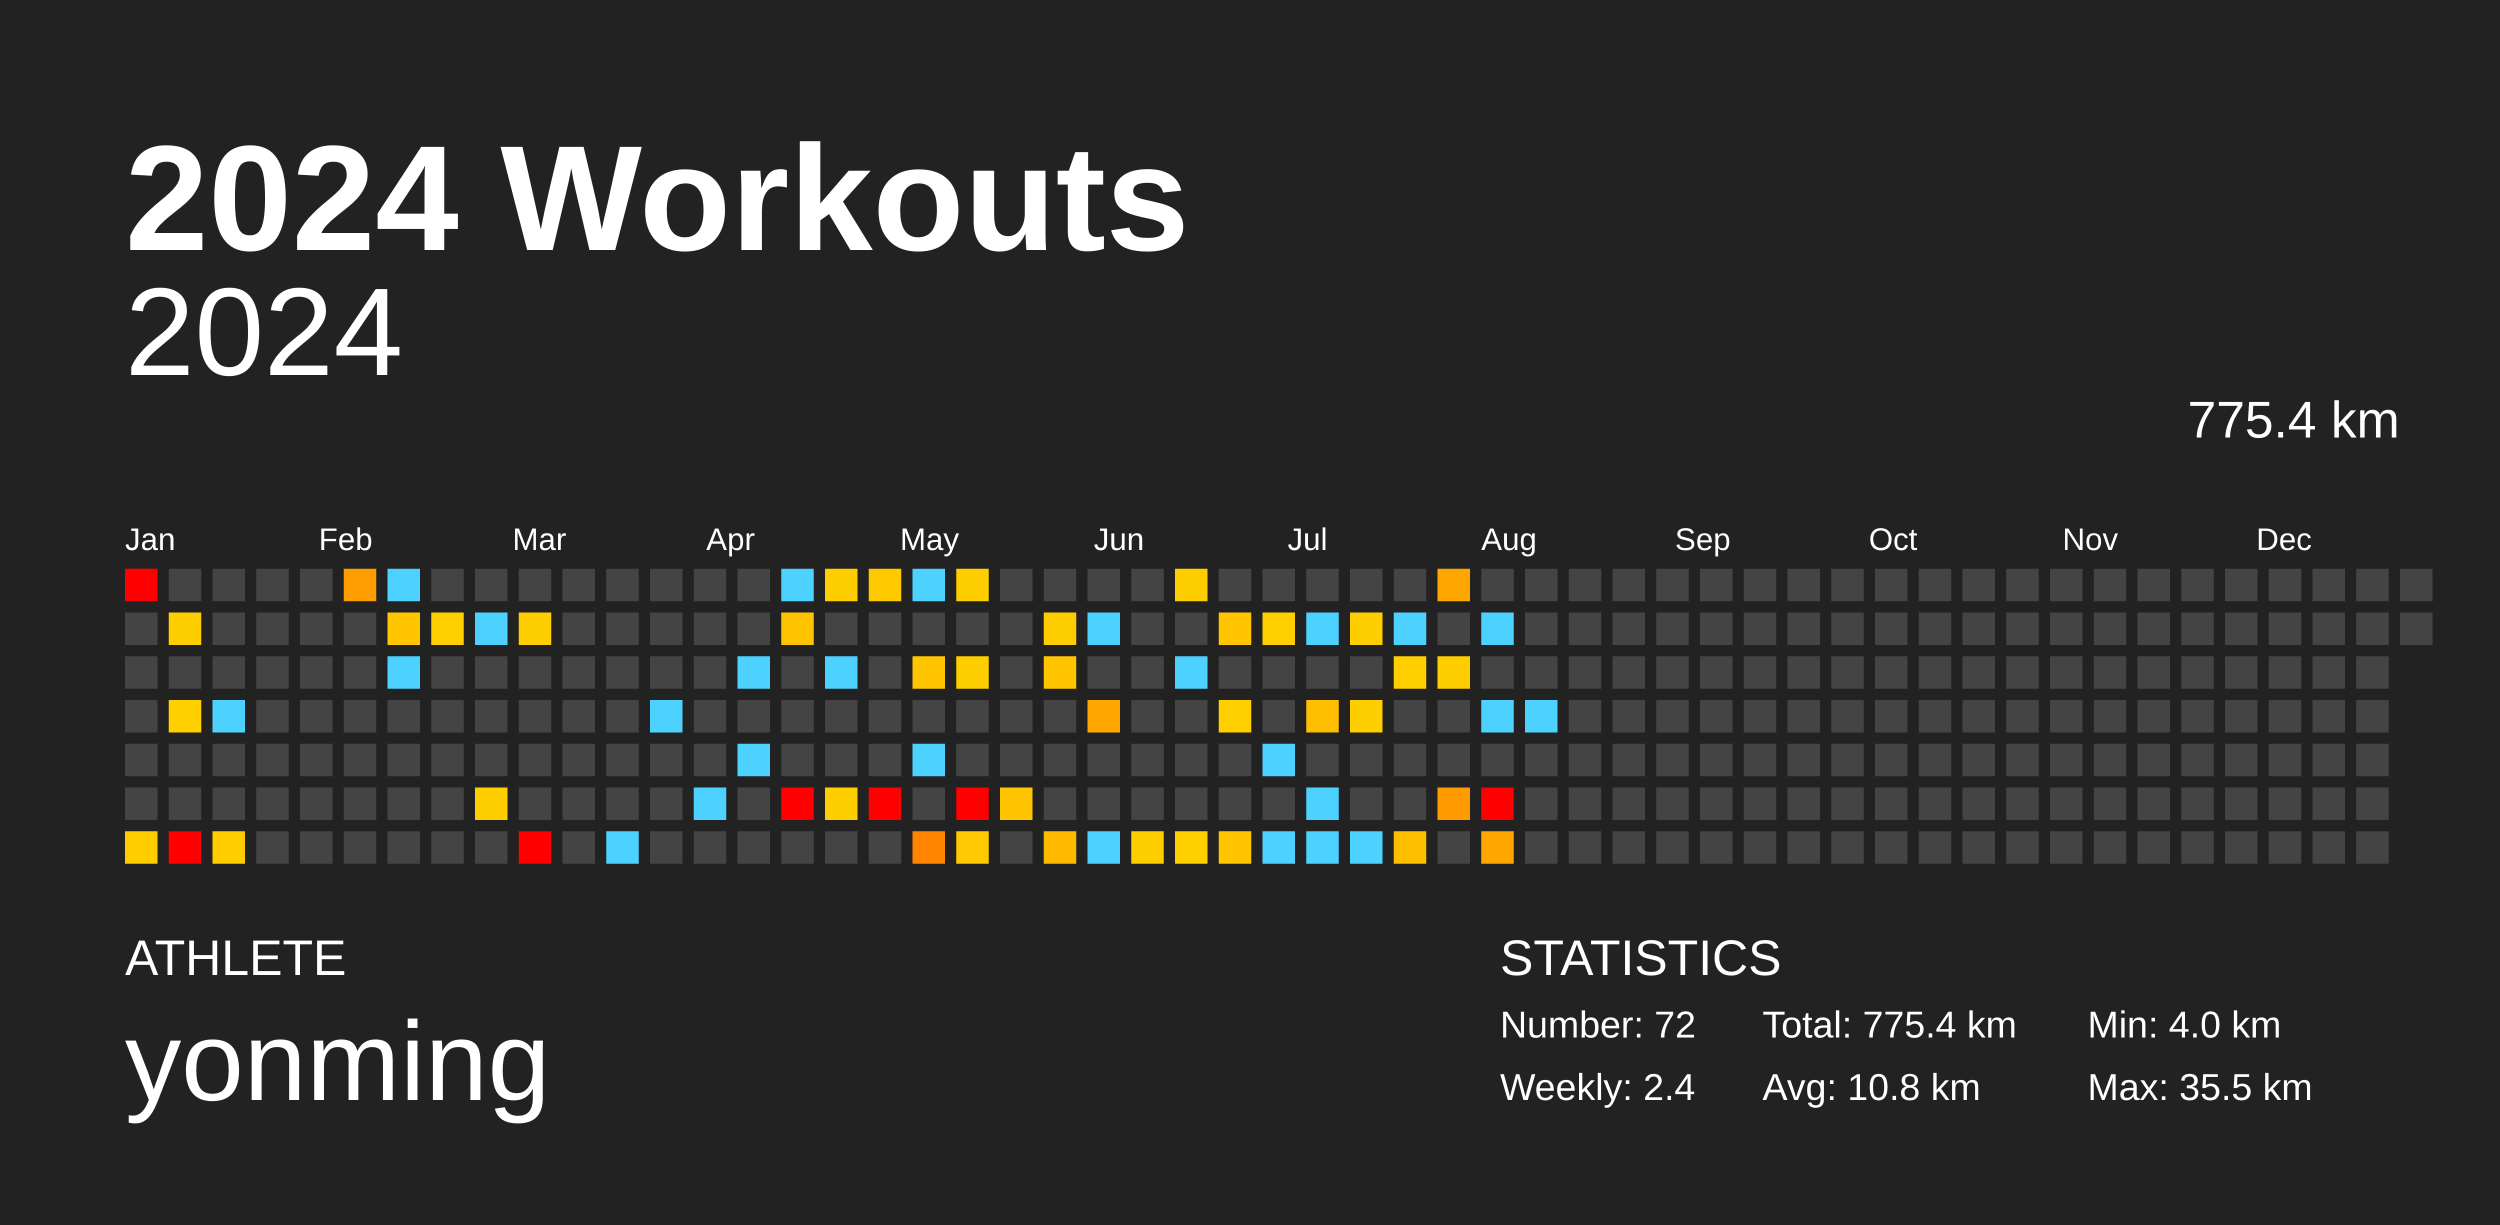
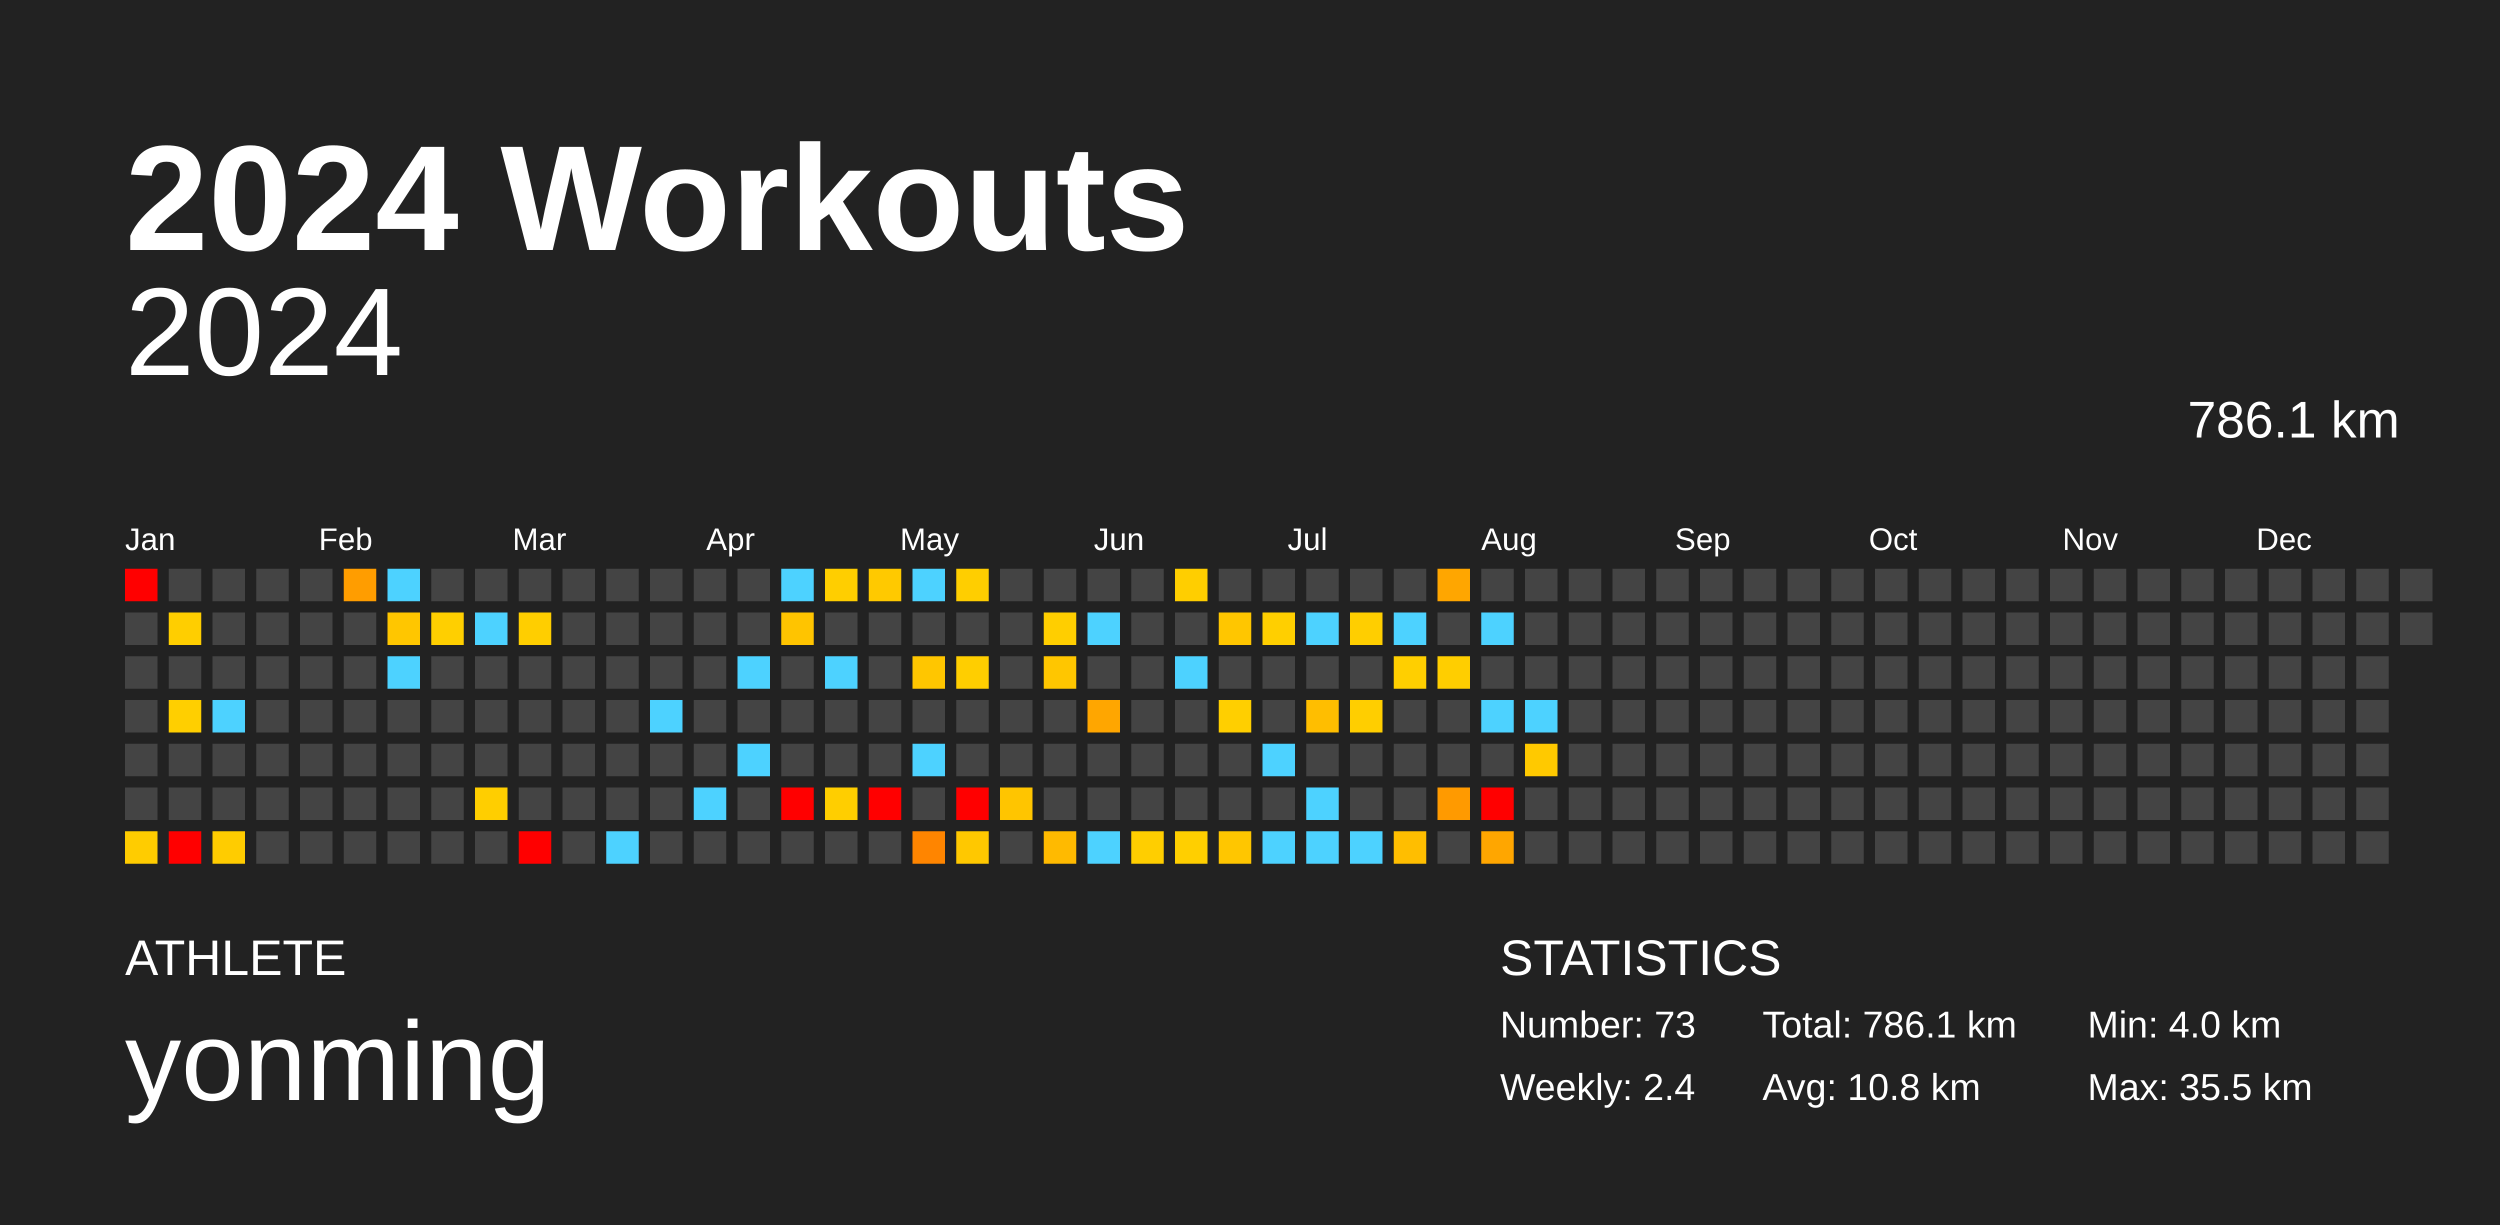
<svg xmlns="http://www.w3.org/2000/svg" baseProfile="full" height="98mm" version="1.1" viewBox="0,0,200,98" width="200mm">
  <defs />
  <rect fill="#222222" height="98" width="200" x="0" y="0" />
  <text fill="#FFFFFF" style="font-size:12px; font-family:Arial; font-weight:bold;" x="10" y="20">2024 Workouts</text>
  <text fill="#FFFFFF" style="font-size:4px; font-family:Arial" x="10" y="78">ATHLETE</text>
  <text fill="#FFFFFF" style="font-size:9px; font-family:Arial" x="10" y="88">yonming</text>
  <text fill="#FFFFFF" style="font-size:4px; font-family:Arial" x="120" y="78">STATISTICS</text>
-   <text fill="#FFFFFF" style="font-size:3px; font-family:Arial" x="120" y="83">Number: 72</text>
+   <text fill="#FFFFFF" style="font-size:3px; font-family:Arial" x="120" y="83">Number: 73</text>
  <text fill="#FFFFFF" style="font-size:3px; font-family:Arial" x="120" y="88">Weekly: 2.4</text>
-   <text fill="#FFFFFF" style="font-size:3px; font-family:Arial" x="141" y="83">Total: 775.4 km</text>
+   <text fill="#FFFFFF" style="font-size:3px; font-family:Arial" x="141" y="83">Total: 786.1 km</text>
  <text fill="#FFFFFF" style="font-size:3px; font-family:Arial" x="141" y="88">Avg: 10.8 km</text>
  <text fill="#FFFFFF" style="font-size:3px; font-family:Arial" x="167" y="83">Min: 4.0 km</text>
  <text fill="#FFFFFF" style="font-size:3px; font-family:Arial" x="167" y="88">Max: 35.5 km</text>
  <text alignment-baseline="hanging" fill="#FFFFFF" style="font-size:10.0px; font-family:Arial;" x="10" y="30">2024</text>
-   <text alignment-baseline="hanging" fill="#FFFFFF" style="font-size:4.125px; font-family:Arial;" x="175" y="35">775.4 km</text>
+   <text alignment-baseline="hanging" fill="#FFFFFF" style="font-size:4.125px; font-family:Arial;" x="175" y="35">786.1 km</text>
  <text fill="#FFFFFF" style="font-size:2.5px; font-family:Arial" x="10.0" y="44">Jan</text>
  <text fill="#FFFFFF" style="font-size:2.5px; font-family:Arial" x="25.5" y="44">Feb</text>
  <text fill="#FFFFFF" style="font-size:2.5px; font-family:Arial" x="41.0" y="44">Mar</text>
  <text fill="#FFFFFF" style="font-size:2.5px; font-family:Arial" x="56.5" y="44">Apr</text>
  <text fill="#FFFFFF" style="font-size:2.5px; font-family:Arial" x="72.0" y="44">May</text>
  <text fill="#FFFFFF" style="font-size:2.5px; font-family:Arial" x="87.5" y="44">Jun</text>
  <text fill="#FFFFFF" style="font-size:2.5px; font-family:Arial" x="103.0" y="44">Jul</text>
  <text fill="#FFFFFF" style="font-size:2.5px; font-family:Arial" x="118.5" y="44">Aug</text>
  <text fill="#FFFFFF" style="font-size:2.5px; font-family:Arial" x="134.0" y="44">Sep</text>
  <text fill="#FFFFFF" style="font-size:2.5px; font-family:Arial" x="149.5" y="44">Oct</text>
  <text fill="#FFFFFF" style="font-size:2.5px; font-family:Arial" x="165.0" y="44">Nov</text>
  <text fill="#FFFFFF" style="font-size:2.5px; font-family:Arial" x="180.5" y="44">Dec</text>
  <rect fill="red" height="2.6" width="2.6" x="10.0" y="45.5" />
  <rect fill="#444444" height="2.6" width="2.6" x="10.0" y="49.0" />
  <rect fill="#444444" height="2.6" width="2.6" x="10.0" y="52.5" />
  <rect fill="#444444" height="2.6" width="2.6" x="10.0" y="56.0" />
  <rect fill="#444444" height="2.6" width="2.6" x="10.0" y="59.5" />
  <rect fill="#444444" height="2.6" width="2.6" x="10.0" y="63.0" />
  <rect fill="#ffcc00" height="2.6" width="2.6" x="10.0" y="66.5" />
  <rect fill="#444444" height="2.6" width="2.6" x="13.5" y="45.5" />
  <rect fill="#ffce00" height="2.6" width="2.6" x="13.5" y="49.0" />
  <rect fill="#444444" height="2.6" width="2.6" x="13.5" y="52.5" />
  <rect fill="#ffcf00" height="2.6" width="2.6" x="13.5" y="56.0" />
  <rect fill="#444444" height="2.6" width="2.6" x="13.5" y="59.5" />
  <rect fill="#444444" height="2.6" width="2.6" x="13.5" y="63.0" />
  <rect fill="red" height="2.6" width="2.6" x="13.5" y="66.5" />
  <rect fill="#444444" height="2.6" width="2.6" x="17.0" y="45.5" />
  <rect fill="#444444" height="2.6" width="2.6" x="17.0" y="49.0" />
  <rect fill="#444444" height="2.6" width="2.6" x="17.0" y="52.5" />
  <rect fill="#4dd2ff" height="2.6" width="2.6" x="17.0" y="56.0" />
  <rect fill="#444444" height="2.6" width="2.6" x="17.0" y="59.5" />
  <rect fill="#444444" height="2.6" width="2.6" x="17.0" y="63.0" />
  <rect fill="#ffcc00" height="2.6" width="2.6" x="17.0" y="66.5" />
  <rect fill="#444444" height="2.6" width="2.6" x="20.5" y="45.5" />
  <rect fill="#444444" height="2.6" width="2.6" x="20.5" y="49.0" />
  <rect fill="#444444" height="2.6" width="2.6" x="20.5" y="52.5" />
  <rect fill="#444444" height="2.6" width="2.6" x="20.5" y="56.0" />
  <rect fill="#444444" height="2.6" width="2.6" x="20.5" y="59.5" />
  <rect fill="#444444" height="2.6" width="2.6" x="20.5" y="63.0" />
  <rect fill="#444444" height="2.6" width="2.6" x="20.5" y="66.5" />
  <rect fill="#444444" height="2.6" width="2.6" x="24.0" y="45.5" />
  <rect fill="#444444" height="2.6" width="2.6" x="24.0" y="49.0" />
  <rect fill="#444444" height="2.6" width="2.6" x="24.0" y="52.5" />
  <rect fill="#444444" height="2.6" width="2.6" x="24.0" y="56.0" />
  <rect fill="#444444" height="2.6" width="2.6" x="24.0" y="59.5" />
  <rect fill="#444444" height="2.6" width="2.6" x="24.0" y="63.0" />
  <rect fill="#444444" height="2.6" width="2.6" x="24.0" y="66.5" />
  <rect fill="#ff9d00" height="2.6" width="2.6" x="27.5" y="45.5" />
  <rect fill="#444444" height="2.6" width="2.6" x="27.5" y="49.0" />
  <rect fill="#444444" height="2.6" width="2.6" x="27.5" y="52.5" />
  <rect fill="#444444" height="2.6" width="2.6" x="27.5" y="56.0" />
  <rect fill="#444444" height="2.6" width="2.6" x="27.5" y="59.5" />
  <rect fill="#444444" height="2.6" width="2.6" x="27.5" y="63.0" />
  <rect fill="#444444" height="2.6" width="2.6" x="27.5" y="66.5" />
  <rect fill="#4dd2ff" height="2.6" width="2.6" x="31.0" y="45.5" />
  <rect fill="#ffc600" height="2.6" width="2.6" x="31.0" y="49.0" />
  <rect fill="#4dd2ff" height="2.6" width="2.6" x="31.0" y="52.5" />
  <rect fill="#444444" height="2.6" width="2.6" x="31.0" y="56.0" />
  <rect fill="#444444" height="2.6" width="2.6" x="31.0" y="59.5" />
  <rect fill="#444444" height="2.6" width="2.6" x="31.0" y="63.0" />
  <rect fill="#444444" height="2.6" width="2.6" x="31.0" y="66.5" />
  <rect fill="#444444" height="2.6" width="2.6" x="34.5" y="45.5" />
  <rect fill="#ffcf00" height="2.6" width="2.6" x="34.5" y="49.0" />
  <rect fill="#444444" height="2.6" width="2.6" x="34.5" y="52.5" />
  <rect fill="#444444" height="2.6" width="2.6" x="34.5" y="56.0" />
  <rect fill="#444444" height="2.6" width="2.6" x="34.5" y="59.5" />
  <rect fill="#444444" height="2.6" width="2.6" x="34.5" y="63.0" />
  <rect fill="#444444" height="2.6" width="2.6" x="34.5" y="66.5" />
  <rect fill="#444444" height="2.6" width="2.6" x="38.0" y="45.5" />
  <rect fill="#4dd2ff" height="2.6" width="2.6" x="38.0" y="49.0" />
  <rect fill="#444444" height="2.6" width="2.6" x="38.0" y="52.5" />
  <rect fill="#444444" height="2.6" width="2.6" x="38.0" y="56.0" />
  <rect fill="#444444" height="2.6" width="2.6" x="38.0" y="59.5" />
  <rect fill="#ffce00" height="2.6" width="2.6" x="38.0" y="63.0" />
  <rect fill="#444444" height="2.6" width="2.6" x="38.0" y="66.5" />
  <rect fill="#444444" height="2.6" width="2.6" x="41.5" y="45.5" />
  <rect fill="#ffce00" height="2.6" width="2.6" x="41.5" y="49.0" />
  <rect fill="#444444" height="2.6" width="2.6" x="41.5" y="52.5" />
  <rect fill="#444444" height="2.6" width="2.6" x="41.5" y="56.0" />
  <rect fill="#444444" height="2.6" width="2.6" x="41.5" y="59.5" />
  <rect fill="#444444" height="2.6" width="2.6" x="41.5" y="63.0" />
  <rect fill="red" height="2.6" width="2.6" x="41.5" y="66.5" />
  <rect fill="#444444" height="2.6" width="2.6" x="45.0" y="45.5" />
  <rect fill="#444444" height="2.6" width="2.6" x="45.0" y="49.0" />
  <rect fill="#444444" height="2.6" width="2.6" x="45.0" y="52.5" />
  <rect fill="#444444" height="2.6" width="2.6" x="45.0" y="56.0" />
  <rect fill="#444444" height="2.6" width="2.6" x="45.0" y="59.5" />
  <rect fill="#444444" height="2.6" width="2.6" x="45.0" y="63.0" />
  <rect fill="#444444" height="2.6" width="2.6" x="45.0" y="66.5" />
  <rect fill="#444444" height="2.6" width="2.6" x="48.5" y="45.5" />
  <rect fill="#444444" height="2.6" width="2.6" x="48.5" y="49.0" />
  <rect fill="#444444" height="2.6" width="2.6" x="48.5" y="52.5" />
  <rect fill="#444444" height="2.6" width="2.6" x="48.5" y="56.0" />
  <rect fill="#444444" height="2.6" width="2.6" x="48.5" y="59.5" />
  <rect fill="#444444" height="2.6" width="2.6" x="48.5" y="63.0" />
  <rect fill="#4dd2ff" height="2.6" width="2.6" x="48.5" y="66.5" />
  <rect fill="#444444" height="2.6" width="2.6" x="52.0" y="45.5" />
  <rect fill="#444444" height="2.6" width="2.6" x="52.0" y="49.0" />
  <rect fill="#444444" height="2.6" width="2.6" x="52.0" y="52.5" />
  <rect fill="#4dd2ff" height="2.6" width="2.6" x="52.0" y="56.0" />
  <rect fill="#444444" height="2.6" width="2.6" x="52.0" y="59.5" />
  <rect fill="#444444" height="2.6" width="2.6" x="52.0" y="63.0" />
  <rect fill="#444444" height="2.6" width="2.6" x="52.0" y="66.5" />
  <rect fill="#444444" height="2.6" width="2.6" x="55.5" y="45.5" />
  <rect fill="#444444" height="2.6" width="2.6" x="55.5" y="49.0" />
  <rect fill="#444444" height="2.6" width="2.6" x="55.5" y="52.5" />
  <rect fill="#444444" height="2.6" width="2.6" x="55.5" y="56.0" />
  <rect fill="#444444" height="2.6" width="2.6" x="55.5" y="59.5" />
  <rect fill="#4dd2ff" height="2.6" width="2.6" x="55.5" y="63.0" />
  <rect fill="#444444" height="2.6" width="2.6" x="55.5" y="66.5" />
  <rect fill="#444444" height="2.6" width="2.6" x="59.0" y="45.5" />
  <rect fill="#444444" height="2.6" width="2.6" x="59.0" y="49.0" />
  <rect fill="#4dd2ff" height="2.6" width="2.6" x="59.0" y="52.5" />
  <rect fill="#444444" height="2.6" width="2.6" x="59.0" y="56.0" />
  <rect fill="#4dd2ff" height="2.6" width="2.6" x="59.0" y="59.5" />
  <rect fill="#444444" height="2.6" width="2.6" x="59.0" y="63.0" />
  <rect fill="#444444" height="2.6" width="2.6" x="59.0" y="66.5" />
  <rect fill="#4dd2ff" height="2.6" width="2.6" x="62.5" y="45.5" />
  <rect fill="#ffc400" height="2.6" width="2.6" x="62.5" y="49.0" />
  <rect fill="#444444" height="2.6" width="2.6" x="62.5" y="52.5" />
  <rect fill="#444444" height="2.6" width="2.6" x="62.5" y="56.0" />
  <rect fill="#444444" height="2.6" width="2.6" x="62.5" y="59.5" />
  <rect fill="red" height="2.6" width="2.6" x="62.5" y="63.0" />
  <rect fill="#444444" height="2.6" width="2.6" x="62.5" y="66.5" />
  <rect fill="#ffce00" height="2.6" width="2.6" x="66.0" y="45.5" />
  <rect fill="#444444" height="2.6" width="2.6" x="66.0" y="49.0" />
  <rect fill="#4dd2ff" height="2.6" width="2.6" x="66.0" y="52.5" />
  <rect fill="#444444" height="2.6" width="2.6" x="66.0" y="56.0" />
  <rect fill="#444444" height="2.6" width="2.6" x="66.0" y="59.5" />
  <rect fill="#ffce00" height="2.6" width="2.6" x="66.0" y="63.0" />
  <rect fill="#444444" height="2.6" width="2.6" x="66.0" y="66.5" />
  <rect fill="#ffc900" height="2.6" width="2.6" x="69.5" y="45.5" />
  <rect fill="#444444" height="2.6" width="2.6" x="69.5" y="49.0" />
  <rect fill="#444444" height="2.6" width="2.6" x="69.5" y="52.5" />
  <rect fill="#444444" height="2.6" width="2.6" x="69.5" y="56.0" />
  <rect fill="#444444" height="2.6" width="2.6" x="69.5" y="59.5" />
  <rect fill="red" height="2.6" width="2.6" x="69.5" y="63.0" />
  <rect fill="#444444" height="2.6" width="2.6" x="69.5" y="66.5" />
  <rect fill="#4dd2ff" height="2.6" width="2.6" x="73.0" y="45.5" />
  <rect fill="#444444" height="2.6" width="2.6" x="73.0" y="49.0" />
  <rect fill="#ffc600" height="2.6" width="2.6" x="73.0" y="52.5" />
  <rect fill="#444444" height="2.6" width="2.6" x="73.0" y="56.0" />
  <rect fill="#4dd2ff" height="2.6" width="2.6" x="73.0" y="59.5" />
  <rect fill="#444444" height="2.6" width="2.6" x="73.0" y="63.0" />
  <rect fill="#ff8500" height="2.6" width="2.6" x="73.0" y="66.5" />
  <rect fill="#ffce00" height="2.6" width="2.6" x="76.5" y="45.5" />
  <rect fill="#444444" height="2.6" width="2.6" x="76.5" y="49.0" />
  <rect fill="#ffce00" height="2.6" width="2.6" x="76.5" y="52.5" />
  <rect fill="#444444" height="2.6" width="2.6" x="76.5" y="56.0" />
  <rect fill="#444444" height="2.6" width="2.6" x="76.5" y="59.5" />
  <rect fill="red" height="2.6" width="2.6" x="76.5" y="63.0" />
  <rect fill="#ffc800" height="2.6" width="2.6" x="76.5" y="66.5" />
  <rect fill="#444444" height="2.6" width="2.6" x="80.0" y="45.5" />
  <rect fill="#444444" height="2.6" width="2.6" x="80.0" y="49.0" />
  <rect fill="#444444" height="2.6" width="2.6" x="80.0" y="52.5" />
  <rect fill="#444444" height="2.6" width="2.6" x="80.0" y="56.0" />
  <rect fill="#444444" height="2.6" width="2.6" x="80.0" y="59.5" />
  <rect fill="#ffc500" height="2.6" width="2.6" x="80.0" y="63.0" />
  <rect fill="#444444" height="2.6" width="2.6" x="80.0" y="66.5" />
  <rect fill="#444444" height="2.6" width="2.6" x="83.5" y="45.5" />
  <rect fill="#ffce00" height="2.6" width="2.6" x="83.5" y="49.0" />
  <rect fill="#ffc600" height="2.6" width="2.6" x="83.5" y="52.5" />
  <rect fill="#444444" height="2.6" width="2.6" x="83.5" y="56.0" />
  <rect fill="#444444" height="2.6" width="2.6" x="83.5" y="59.5" />
  <rect fill="#444444" height="2.6" width="2.6" x="83.5" y="63.0" />
  <rect fill="#ffba00" height="2.6" width="2.6" x="83.5" y="66.5" />
  <rect fill="#444444" height="2.6" width="2.6" x="87.0" y="45.5" />
  <rect fill="#4dd2ff" height="2.6" width="2.6" x="87.0" y="49.0" />
  <rect fill="#444444" height="2.6" width="2.6" x="87.0" y="52.5" />
  <rect fill="#ffa600" height="2.6" width="2.6" x="87.0" y="56.0" />
  <rect fill="#444444" height="2.6" width="2.6" x="87.0" y="59.5" />
  <rect fill="#444444" height="2.6" width="2.6" x="87.0" y="63.0" />
  <rect fill="#4dd2ff" height="2.6" width="2.6" x="87.0" y="66.5" />
  <rect fill="#444444" height="2.6" width="2.6" x="90.5" y="45.5" />
  <rect fill="#444444" height="2.6" width="2.6" x="90.5" y="49.0" />
  <rect fill="#444444" height="2.6" width="2.6" x="90.5" y="52.5" />
  <rect fill="#444444" height="2.6" width="2.6" x="90.5" y="56.0" />
  <rect fill="#444444" height="2.6" width="2.6" x="90.5" y="59.5" />
  <rect fill="#444444" height="2.6" width="2.6" x="90.5" y="63.0" />
  <rect fill="#ffce00" height="2.6" width="2.6" x="90.5" y="66.5" />
  <rect fill="#ffce00" height="2.6" width="2.6" x="94.0" y="45.5" />
  <rect fill="#444444" height="2.6" width="2.6" x="94.0" y="49.0" />
  <rect fill="#4dd2ff" height="2.6" width="2.6" x="94.0" y="52.5" />
  <rect fill="#444444" height="2.6" width="2.6" x="94.0" y="56.0" />
  <rect fill="#444444" height="2.6" width="2.6" x="94.0" y="59.5" />
  <rect fill="#444444" height="2.6" width="2.6" x="94.0" y="63.0" />
  <rect fill="#ffcf00" height="2.6" width="2.6" x="94.0" y="66.5" />
  <rect fill="#444444" height="2.6" width="2.6" x="97.5" y="45.5" />
  <rect fill="#ffc600" height="2.6" width="2.6" x="97.5" y="49.0" />
  <rect fill="#444444" height="2.6" width="2.6" x="97.5" y="52.5" />
  <rect fill="#ffcf00" height="2.6" width="2.6" x="97.5" y="56.0" />
  <rect fill="#444444" height="2.6" width="2.6" x="97.5" y="59.5" />
  <rect fill="#444444" height="2.6" width="2.6" x="97.5" y="63.0" />
  <rect fill="#ffc600" height="2.6" width="2.6" x="97.5" y="66.5" />
  <rect fill="#444444" height="2.6" width="2.6" x="101.0" y="45.5" />
  <rect fill="#ffcf00" height="2.6" width="2.6" x="101.0" y="49.0" />
  <rect fill="#444444" height="2.6" width="2.6" x="101.0" y="52.5" />
  <rect fill="#444444" height="2.6" width="2.6" x="101.0" y="56.0" />
  <rect fill="#4dd2ff" height="2.6" width="2.6" x="101.0" y="59.5" />
  <rect fill="#444444" height="2.6" width="2.6" x="101.0" y="63.0" />
  <rect fill="#4dd2ff" height="2.6" width="2.6" x="101.0" y="66.5" />
  <rect fill="#444444" height="2.6" width="2.6" x="104.5" y="45.5" />
  <rect fill="#4dd2ff" height="2.6" width="2.6" x="104.5" y="49.0" />
  <rect fill="#444444" height="2.6" width="2.6" x="104.5" y="52.5" />
  <rect fill="#ffbe00" height="2.6" width="2.6" x="104.5" y="56.0" />
  <rect fill="#444444" height="2.6" width="2.6" x="104.5" y="59.5" />
  <rect fill="#4dd2ff" height="2.6" width="2.6" x="104.5" y="63.0" />
  <rect fill="#4dd2ff" height="2.6" width="2.6" x="104.5" y="66.5" />
  <rect fill="#444444" height="2.6" width="2.6" x="108.0" y="45.5" />
  <rect fill="#ffce00" height="2.6" width="2.6" x="108.0" y="49.0" />
  <rect fill="#444444" height="2.6" width="2.6" x="108.0" y="52.5" />
  <rect fill="#ffce00" height="2.6" width="2.6" x="108.0" y="56.0" />
  <rect fill="#444444" height="2.6" width="2.6" x="108.0" y="59.5" />
  <rect fill="#444444" height="2.6" width="2.6" x="108.0" y="63.0" />
  <rect fill="#4dd2ff" height="2.6" width="2.6" x="108.0" y="66.5" />
  <rect fill="#444444" height="2.6" width="2.6" x="111.5" y="45.5" />
  <rect fill="#4dd2ff" height="2.6" width="2.6" x="111.5" y="49.0" />
  <rect fill="#ffcf00" height="2.6" width="2.6" x="111.5" y="52.5" />
  <rect fill="#444444" height="2.6" width="2.6" x="111.5" y="56.0" />
  <rect fill="#444444" height="2.6" width="2.6" x="111.5" y="59.5" />
  <rect fill="#444444" height="2.6" width="2.6" x="111.5" y="63.0" />
  <rect fill="#ffbe00" height="2.6" width="2.6" x="111.5" y="66.5" />
  <rect fill="#ffa600" height="2.6" width="2.6" x="115.0" y="45.5" />
  <rect fill="#444444" height="2.6" width="2.6" x="115.0" y="49.0" />
  <rect fill="#ffce00" height="2.6" width="2.6" x="115.0" y="52.5" />
  <rect fill="#444444" height="2.6" width="2.6" x="115.0" y="56.0" />
  <rect fill="#444444" height="2.6" width="2.6" x="115.0" y="59.5" />
  <rect fill="#ff9a00" height="2.6" width="2.6" x="115.0" y="63.0" />
  <rect fill="#444444" height="2.6" width="2.6" x="115.0" y="66.5" />
  <rect fill="#444444" height="2.6" width="2.6" x="118.5" y="45.5" />
  <rect fill="#4dd2ff" height="2.6" width="2.6" x="118.5" y="49.0" />
  <rect fill="#444444" height="2.6" width="2.6" x="118.5" y="52.5" />
  <rect fill="#4dd2ff" height="2.6" width="2.6" x="118.5" y="56.0" />
  <rect fill="#444444" height="2.6" width="2.6" x="118.5" y="59.5" />
  <rect fill="red" height="2.6" width="2.6" x="118.5" y="63.0" />
  <rect fill="#ffa600" height="2.6" width="2.6" x="118.5" y="66.5" />
  <rect fill="#444444" height="2.6" width="2.6" x="122.0" y="45.5" />
  <rect fill="#444444" height="2.6" width="2.6" x="122.0" y="49.0" />
  <rect fill="#444444" height="2.6" width="2.6" x="122.0" y="52.5" />
  <rect fill="#4dd2ff" height="2.6" width="2.6" x="122.0" y="56.0" />
-   <rect fill="#444444" height="2.6" width="2.6" x="122.0" y="59.5" />
+   <rect fill="#ffc900" height="2.6" width="2.6" x="122.0" y="59.5" />
  <rect fill="#444444" height="2.6" width="2.6" x="122.0" y="63.0" />
  <rect fill="#444444" height="2.6" width="2.6" x="122.0" y="66.5" />
  <rect fill="#444444" height="2.6" width="2.6" x="125.5" y="45.5" />
  <rect fill="#444444" height="2.6" width="2.6" x="125.5" y="49.0" />
  <rect fill="#444444" height="2.6" width="2.6" x="125.5" y="52.5" />
  <rect fill="#444444" height="2.6" width="2.6" x="125.5" y="56.0" />
  <rect fill="#444444" height="2.6" width="2.6" x="125.5" y="59.5" />
  <rect fill="#444444" height="2.6" width="2.6" x="125.5" y="63.0" />
  <rect fill="#444444" height="2.6" width="2.6" x="125.5" y="66.5" />
  <rect fill="#444444" height="2.6" width="2.6" x="129.0" y="45.5" />
  <rect fill="#444444" height="2.6" width="2.6" x="129.0" y="49.0" />
  <rect fill="#444444" height="2.6" width="2.6" x="129.0" y="52.5" />
  <rect fill="#444444" height="2.6" width="2.6" x="129.0" y="56.0" />
  <rect fill="#444444" height="2.6" width="2.6" x="129.0" y="59.5" />
  <rect fill="#444444" height="2.6" width="2.6" x="129.0" y="63.0" />
  <rect fill="#444444" height="2.6" width="2.6" x="129.0" y="66.5" />
  <rect fill="#444444" height="2.6" width="2.6" x="132.5" y="45.5" />
  <rect fill="#444444" height="2.6" width="2.6" x="132.5" y="49.0" />
  <rect fill="#444444" height="2.6" width="2.6" x="132.5" y="52.5" />
  <rect fill="#444444" height="2.6" width="2.6" x="132.5" y="56.0" />
  <rect fill="#444444" height="2.6" width="2.6" x="132.5" y="59.5" />
  <rect fill="#444444" height="2.6" width="2.6" x="132.5" y="63.0" />
  <rect fill="#444444" height="2.6" width="2.6" x="132.5" y="66.5" />
  <rect fill="#444444" height="2.6" width="2.6" x="136.0" y="45.5" />
  <rect fill="#444444" height="2.6" width="2.6" x="136.0" y="49.0" />
  <rect fill="#444444" height="2.6" width="2.6" x="136.0" y="52.5" />
  <rect fill="#444444" height="2.6" width="2.6" x="136.0" y="56.0" />
  <rect fill="#444444" height="2.6" width="2.6" x="136.0" y="59.5" />
  <rect fill="#444444" height="2.6" width="2.6" x="136.0" y="63.0" />
  <rect fill="#444444" height="2.6" width="2.6" x="136.0" y="66.5" />
  <rect fill="#444444" height="2.6" width="2.6" x="139.5" y="45.5" />
  <rect fill="#444444" height="2.6" width="2.6" x="139.5" y="49.0" />
  <rect fill="#444444" height="2.6" width="2.6" x="139.5" y="52.5" />
  <rect fill="#444444" height="2.6" width="2.6" x="139.5" y="56.0" />
  <rect fill="#444444" height="2.6" width="2.6" x="139.5" y="59.5" />
  <rect fill="#444444" height="2.6" width="2.6" x="139.5" y="63.0" />
  <rect fill="#444444" height="2.6" width="2.6" x="139.5" y="66.5" />
  <rect fill="#444444" height="2.6" width="2.6" x="143.0" y="45.5" />
  <rect fill="#444444" height="2.6" width="2.6" x="143.0" y="49.0" />
  <rect fill="#444444" height="2.6" width="2.6" x="143.0" y="52.5" />
  <rect fill="#444444" height="2.6" width="2.6" x="143.0" y="56.0" />
  <rect fill="#444444" height="2.6" width="2.6" x="143.0" y="59.5" />
  <rect fill="#444444" height="2.6" width="2.6" x="143.0" y="63.0" />
  <rect fill="#444444" height="2.6" width="2.6" x="143.0" y="66.5" />
  <rect fill="#444444" height="2.6" width="2.6" x="146.5" y="45.5" />
  <rect fill="#444444" height="2.6" width="2.6" x="146.5" y="49.0" />
  <rect fill="#444444" height="2.6" width="2.6" x="146.5" y="52.5" />
  <rect fill="#444444" height="2.6" width="2.6" x="146.5" y="56.0" />
  <rect fill="#444444" height="2.6" width="2.6" x="146.5" y="59.5" />
  <rect fill="#444444" height="2.6" width="2.6" x="146.5" y="63.0" />
  <rect fill="#444444" height="2.6" width="2.6" x="146.5" y="66.5" />
  <rect fill="#444444" height="2.6" width="2.6" x="150.0" y="45.5" />
  <rect fill="#444444" height="2.6" width="2.6" x="150.0" y="49.0" />
  <rect fill="#444444" height="2.6" width="2.6" x="150.0" y="52.5" />
  <rect fill="#444444" height="2.6" width="2.6" x="150.0" y="56.0" />
  <rect fill="#444444" height="2.6" width="2.6" x="150.0" y="59.5" />
  <rect fill="#444444" height="2.6" width="2.6" x="150.0" y="63.0" />
  <rect fill="#444444" height="2.6" width="2.6" x="150.0" y="66.5" />
  <rect fill="#444444" height="2.6" width="2.6" x="153.5" y="45.5" />
  <rect fill="#444444" height="2.6" width="2.6" x="153.5" y="49.0" />
  <rect fill="#444444" height="2.6" width="2.6" x="153.5" y="52.5" />
  <rect fill="#444444" height="2.6" width="2.6" x="153.5" y="56.0" />
  <rect fill="#444444" height="2.6" width="2.6" x="153.5" y="59.5" />
  <rect fill="#444444" height="2.6" width="2.6" x="153.5" y="63.0" />
  <rect fill="#444444" height="2.6" width="2.6" x="153.5" y="66.5" />
  <rect fill="#444444" height="2.6" width="2.6" x="157.0" y="45.5" />
  <rect fill="#444444" height="2.6" width="2.6" x="157.0" y="49.0" />
  <rect fill="#444444" height="2.6" width="2.6" x="157.0" y="52.5" />
  <rect fill="#444444" height="2.6" width="2.6" x="157.0" y="56.0" />
  <rect fill="#444444" height="2.6" width="2.6" x="157.0" y="59.5" />
  <rect fill="#444444" height="2.6" width="2.6" x="157.0" y="63.0" />
  <rect fill="#444444" height="2.6" width="2.6" x="157.0" y="66.5" />
  <rect fill="#444444" height="2.6" width="2.6" x="160.5" y="45.5" />
  <rect fill="#444444" height="2.6" width="2.6" x="160.5" y="49.0" />
  <rect fill="#444444" height="2.6" width="2.6" x="160.5" y="52.5" />
  <rect fill="#444444" height="2.6" width="2.6" x="160.5" y="56.0" />
  <rect fill="#444444" height="2.6" width="2.6" x="160.5" y="59.5" />
  <rect fill="#444444" height="2.6" width="2.6" x="160.5" y="63.0" />
  <rect fill="#444444" height="2.6" width="2.6" x="160.5" y="66.5" />
  <rect fill="#444444" height="2.6" width="2.6" x="164.0" y="45.5" />
  <rect fill="#444444" height="2.6" width="2.6" x="164.0" y="49.0" />
  <rect fill="#444444" height="2.6" width="2.6" x="164.0" y="52.5" />
  <rect fill="#444444" height="2.6" width="2.6" x="164.0" y="56.0" />
  <rect fill="#444444" height="2.6" width="2.6" x="164.0" y="59.5" />
  <rect fill="#444444" height="2.6" width="2.6" x="164.0" y="63.0" />
  <rect fill="#444444" height="2.6" width="2.6" x="164.0" y="66.5" />
  <rect fill="#444444" height="2.6" width="2.6" x="167.5" y="45.5" />
  <rect fill="#444444" height="2.6" width="2.6" x="167.5" y="49.0" />
  <rect fill="#444444" height="2.6" width="2.6" x="167.5" y="52.5" />
  <rect fill="#444444" height="2.6" width="2.6" x="167.5" y="56.0" />
  <rect fill="#444444" height="2.6" width="2.6" x="167.5" y="59.5" />
  <rect fill="#444444" height="2.6" width="2.6" x="167.5" y="63.0" />
  <rect fill="#444444" height="2.6" width="2.6" x="167.5" y="66.5" />
  <rect fill="#444444" height="2.6" width="2.6" x="171.0" y="45.5" />
  <rect fill="#444444" height="2.6" width="2.6" x="171.0" y="49.0" />
  <rect fill="#444444" height="2.6" width="2.6" x="171.0" y="52.5" />
  <rect fill="#444444" height="2.6" width="2.6" x="171.0" y="56.0" />
  <rect fill="#444444" height="2.6" width="2.6" x="171.0" y="59.5" />
  <rect fill="#444444" height="2.6" width="2.6" x="171.0" y="63.0" />
  <rect fill="#444444" height="2.6" width="2.6" x="171.0" y="66.5" />
  <rect fill="#444444" height="2.6" width="2.6" x="174.5" y="45.5" />
  <rect fill="#444444" height="2.6" width="2.6" x="174.5" y="49.0" />
  <rect fill="#444444" height="2.6" width="2.6" x="174.5" y="52.5" />
  <rect fill="#444444" height="2.6" width="2.6" x="174.5" y="56.0" />
  <rect fill="#444444" height="2.6" width="2.6" x="174.5" y="59.5" />
  <rect fill="#444444" height="2.6" width="2.6" x="174.5" y="63.0" />
  <rect fill="#444444" height="2.6" width="2.6" x="174.5" y="66.5" />
  <rect fill="#444444" height="2.6" width="2.6" x="178.0" y="45.5" />
  <rect fill="#444444" height="2.6" width="2.6" x="178.0" y="49.0" />
  <rect fill="#444444" height="2.6" width="2.6" x="178.0" y="52.5" />
  <rect fill="#444444" height="2.6" width="2.6" x="178.0" y="56.0" />
  <rect fill="#444444" height="2.6" width="2.6" x="178.0" y="59.5" />
  <rect fill="#444444" height="2.6" width="2.6" x="178.0" y="63.0" />
  <rect fill="#444444" height="2.6" width="2.6" x="178.0" y="66.5" />
  <rect fill="#444444" height="2.6" width="2.6" x="181.5" y="45.5" />
  <rect fill="#444444" height="2.6" width="2.6" x="181.5" y="49.0" />
  <rect fill="#444444" height="2.6" width="2.6" x="181.5" y="52.5" />
  <rect fill="#444444" height="2.6" width="2.6" x="181.5" y="56.0" />
  <rect fill="#444444" height="2.6" width="2.6" x="181.5" y="59.5" />
  <rect fill="#444444" height="2.6" width="2.6" x="181.5" y="63.0" />
  <rect fill="#444444" height="2.6" width="2.6" x="181.5" y="66.5" />
  <rect fill="#444444" height="2.6" width="2.6" x="185.0" y="45.5" />
  <rect fill="#444444" height="2.6" width="2.6" x="185.0" y="49.0" />
  <rect fill="#444444" height="2.6" width="2.6" x="185.0" y="52.5" />
  <rect fill="#444444" height="2.6" width="2.6" x="185.0" y="56.0" />
  <rect fill="#444444" height="2.6" width="2.6" x="185.0" y="59.5" />
  <rect fill="#444444" height="2.6" width="2.6" x="185.0" y="63.0" />
  <rect fill="#444444" height="2.6" width="2.6" x="185.0" y="66.5" />
  <rect fill="#444444" height="2.6" width="2.6" x="188.5" y="45.5" />
  <rect fill="#444444" height="2.6" width="2.6" x="188.5" y="49.0" />
  <rect fill="#444444" height="2.6" width="2.6" x="188.5" y="52.5" />
  <rect fill="#444444" height="2.6" width="2.6" x="188.5" y="56.0" />
  <rect fill="#444444" height="2.6" width="2.6" x="188.5" y="59.5" />
  <rect fill="#444444" height="2.6" width="2.6" x="188.5" y="63.0" />
  <rect fill="#444444" height="2.6" width="2.6" x="188.5" y="66.5" />
  <rect fill="#444444" height="2.6" width="2.6" x="192.0" y="45.5" />
  <rect fill="#444444" height="2.6" width="2.6" x="192.0" y="49.0" />
</svg>
